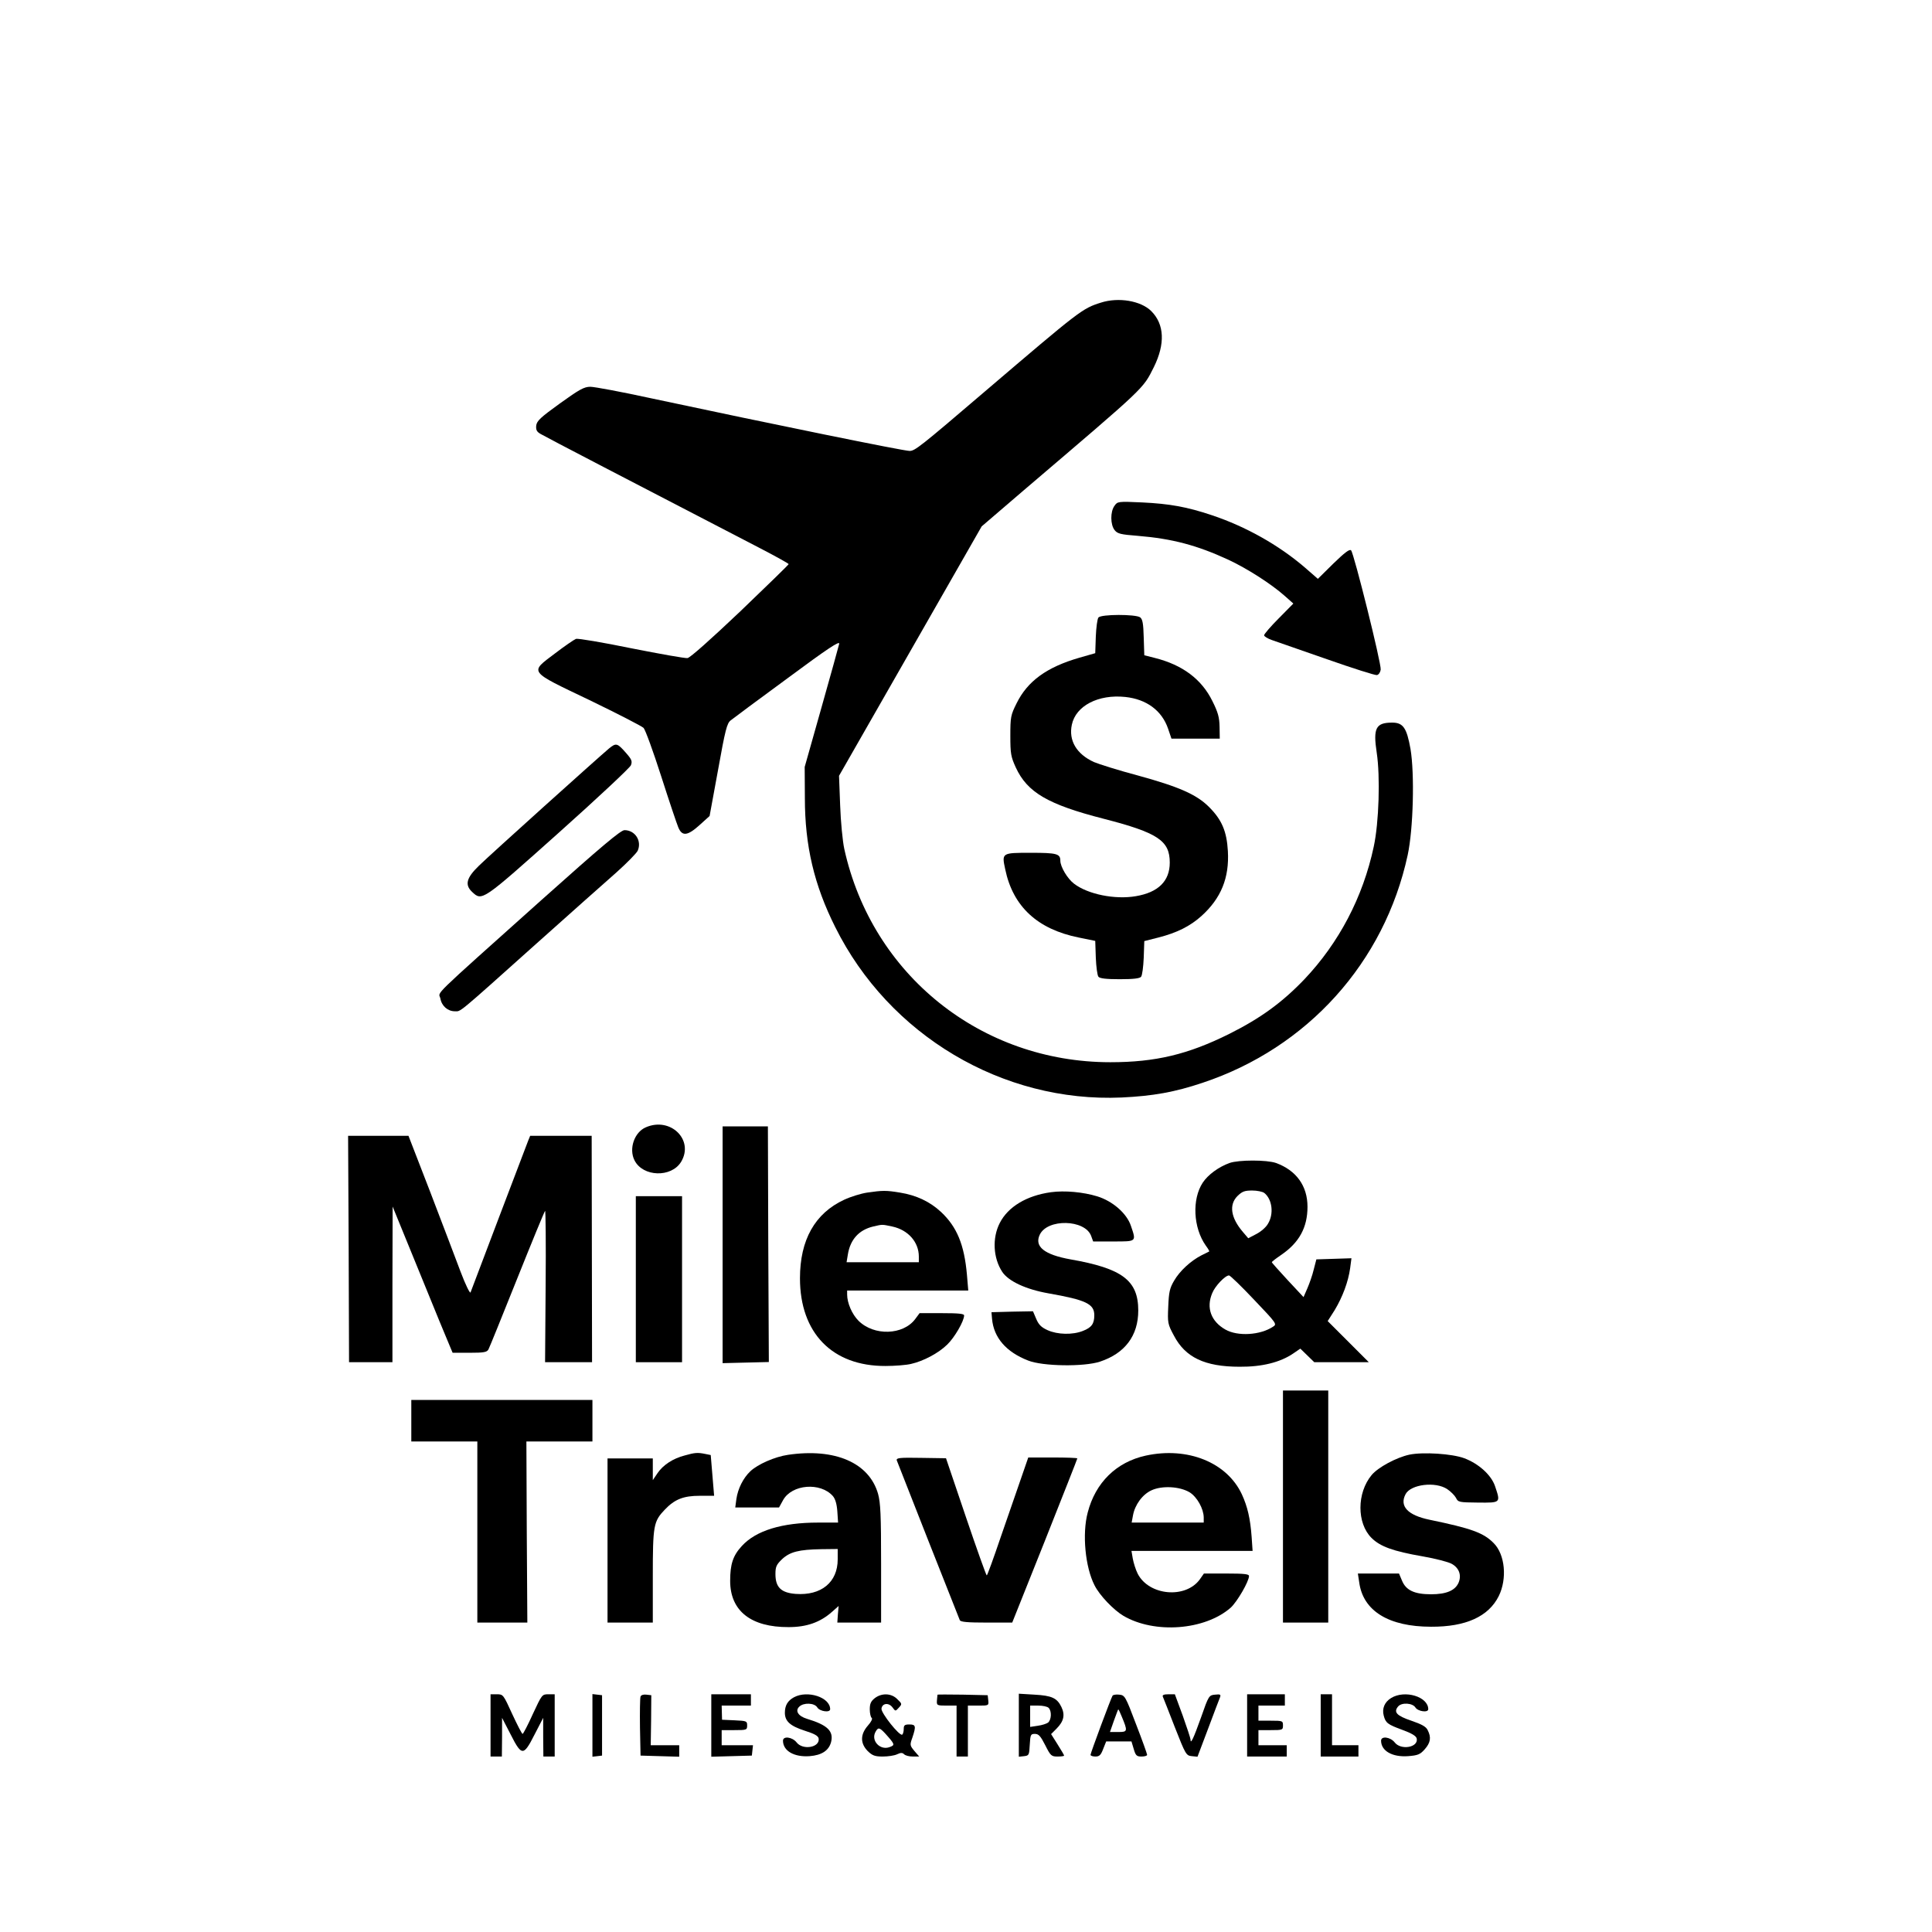
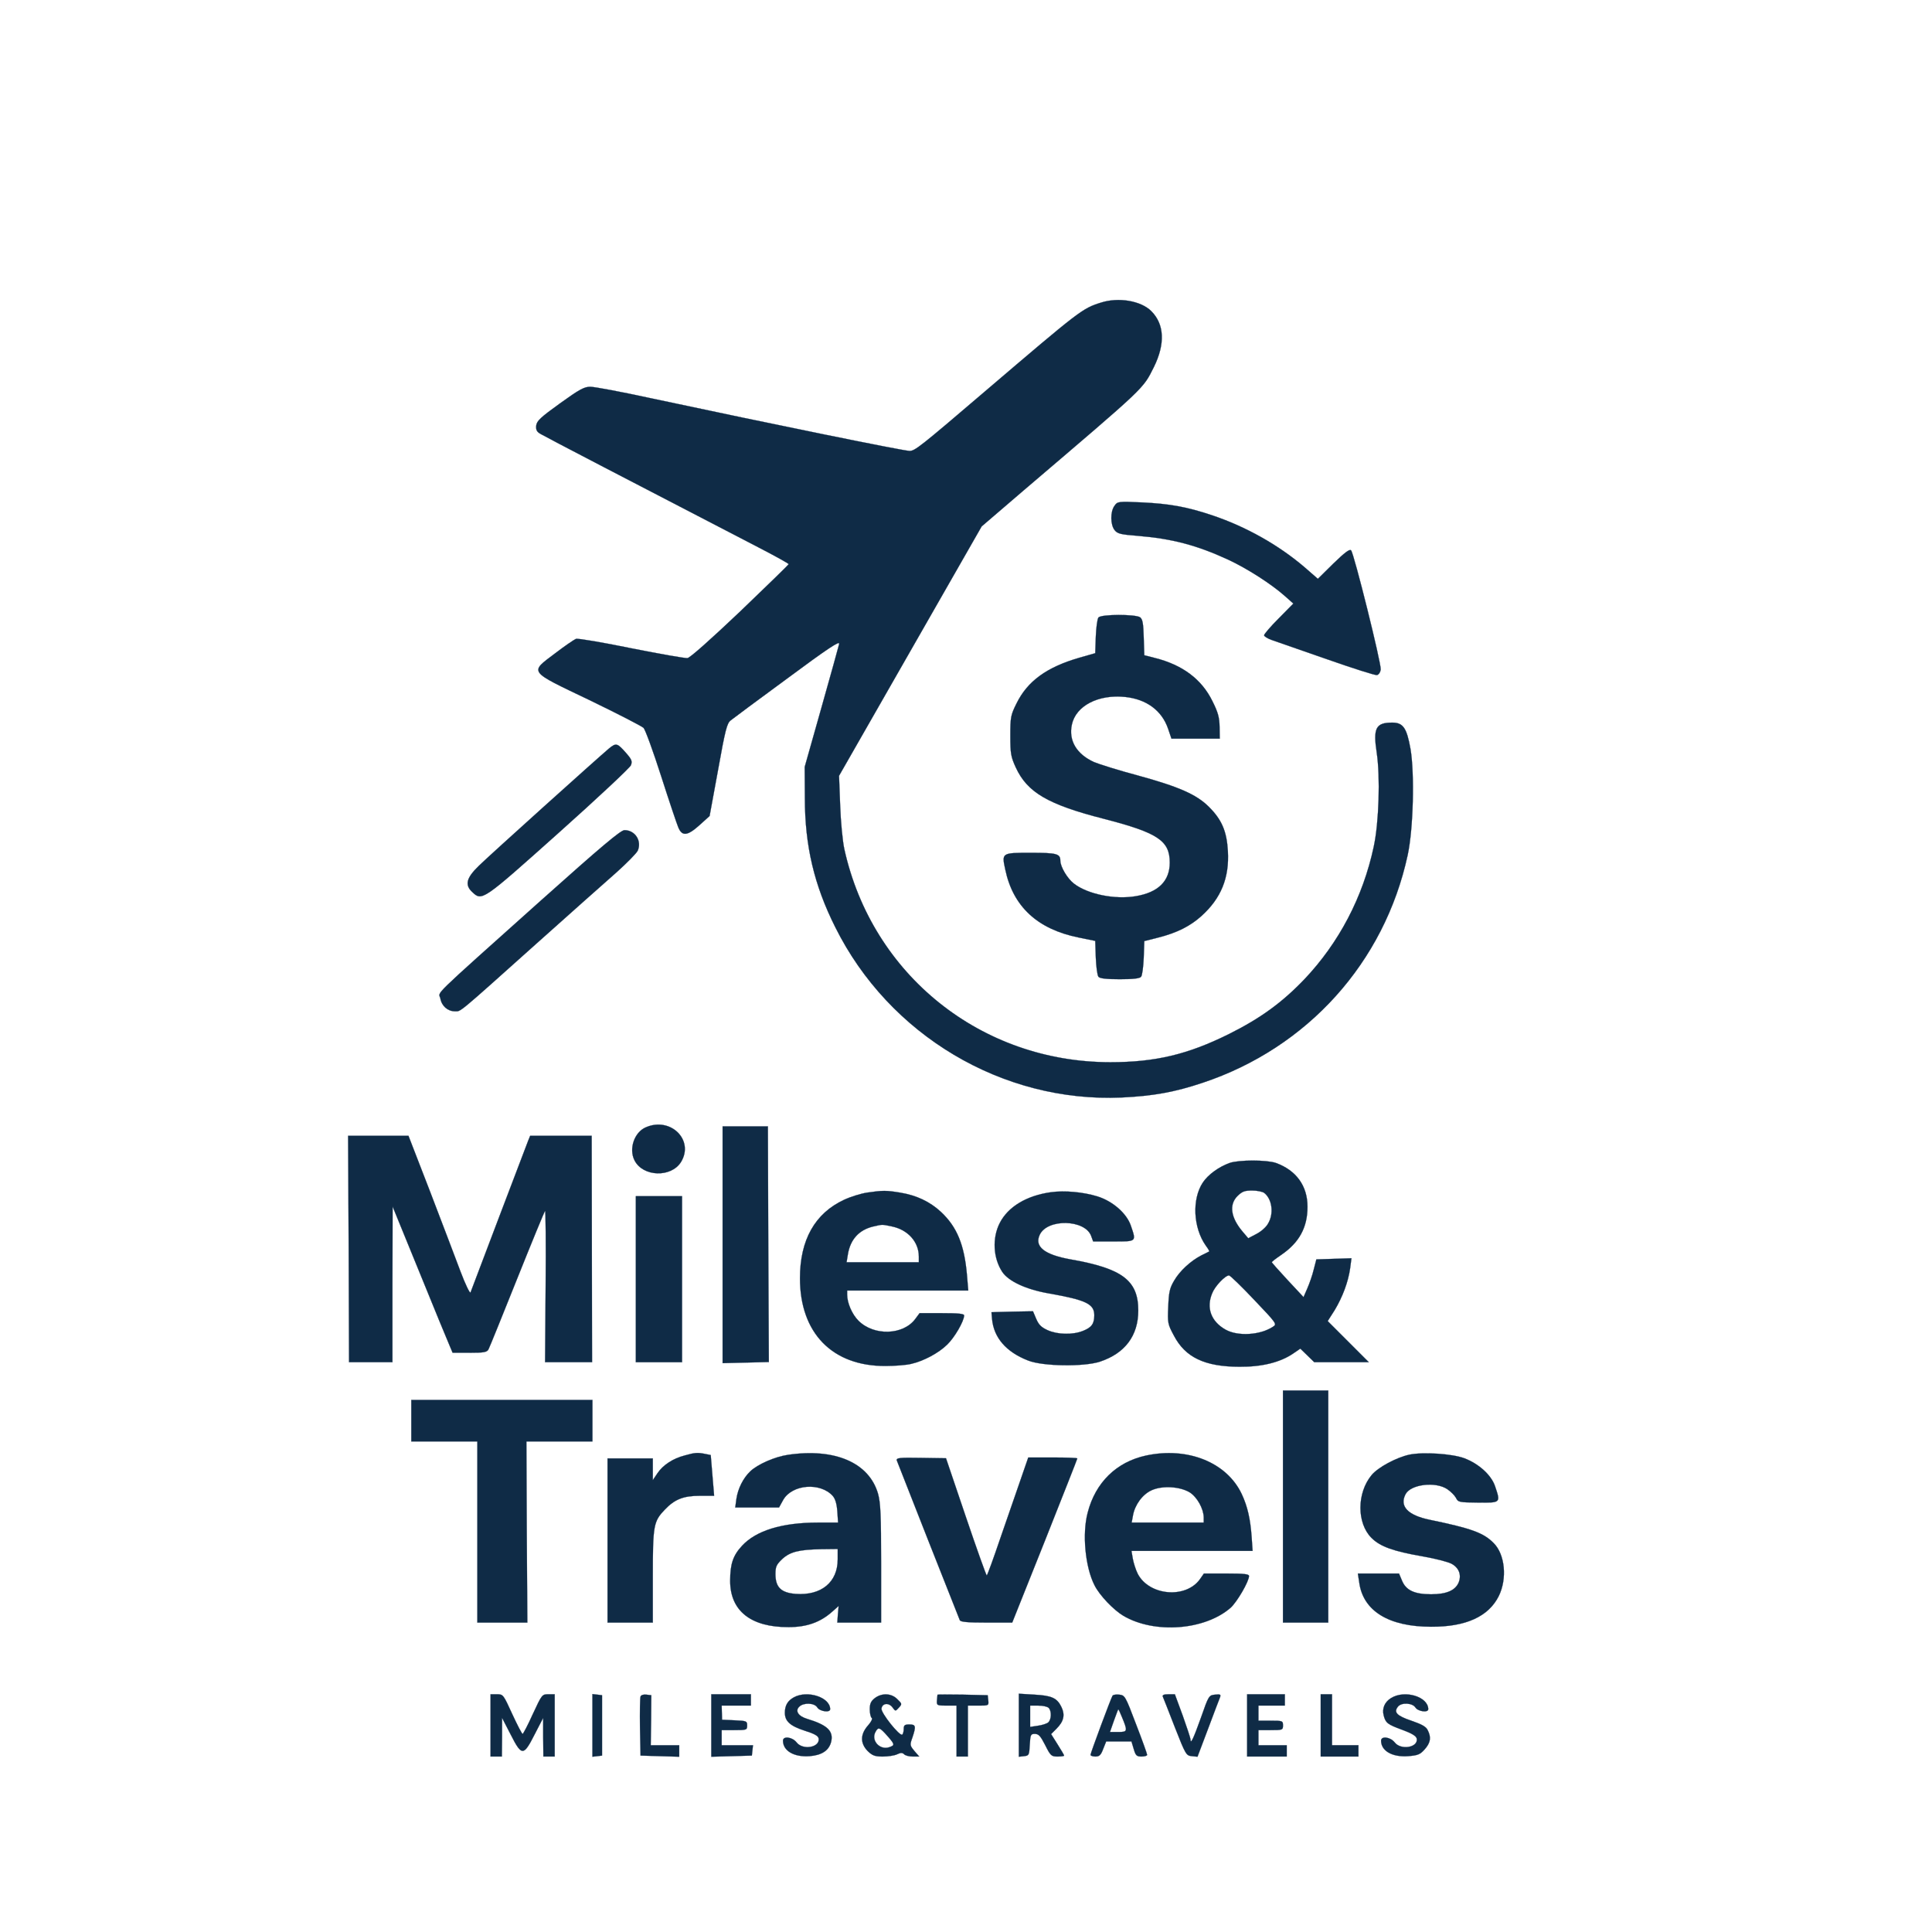
- <svg xmlns="http://www.w3.org/2000/svg" version="1.0" width="1024pt" height="1024pt" viewBox="0 0 1024 1024" preserveAspectRatio="xMidYMid meet">
-   <g transform="translate(0,1024) scale(0.1,-0.1)" fill="#000000" stroke="none">
+ <svg xmlns="http://www.w3.org/2000/svg" height="1024pt" preserveAspectRatio="xMidYMid meet" version="1.0" viewBox="0 0 1024 1024" width="1024pt">
+   <g fill="#0F2B46" stroke="#0F2B46" transform="translate(0,1024) scale(0.1,-0.1)">
    <path d="M5835 8636 c-99 -31 -111 -41 -615 -471 -345 -295 -371 -315 -399 -315 -32 0 -719 140 -1370 279 -156 34 -301 61 -322 61 -33 0 -58 -14 -161 -88 -104 -75 -123 -93 -126 -118 -2 -23 3 -33 25 -45 23 -14 481 -252 1166 -607 81 -42 147 -79 147 -82 0 -3 -115 -115 -256 -250 -157 -149 -266 -246 -280 -248 -12 -2 -146 22 -298 52 -151 31 -282 53 -293 50 -10 -4 -60 -38 -111 -77 -136 -103 -145 -91 183 -248 149 -72 277 -138 286 -147 9 -9 51 -124 93 -255 42 -131 83 -253 91 -272 20 -49 49 -46 114 13 l52 47 45 245 c38 212 47 247 67 262 12 10 147 110 301 223 213 158 277 200 274 183 -3 -13 -45 -165 -94 -338 l-89 -315 1 -165 c0 -252 49 -461 161 -684 285 -573 887 -931 1518 -903 166 8 280 28 429 78 556 185 964 638 1087 1207 30 139 37 431 15 562 -20 112 -39 140 -97 140 -87 0 -102 -29 -82 -160 19 -126 12 -369 -16 -498 -57 -267 -184 -509 -368 -703 -118 -123 -232 -206 -398 -289 -219 -109 -391 -150 -630 -150 -685 0 -1263 463 -1410 1130 -9 41 -19 145 -22 231 l-6 157 378 661 378 661 225 193 c652 556 628 533 688 652 60 122 56 226 -14 296 -55 55 -174 75 -267 45z" />
    <path d="M5907 7559 c-23 -31 -22 -101 1 -129 15 -19 32 -23 122 -30 183 -15 314 -50 479 -126 101 -47 229 -129 301 -193 l45 -40 -77 -78 c-43 -43 -78 -84 -78 -90 0 -6 19 -18 43 -26 23 -8 154 -54 290 -101 137 -48 256 -86 265 -84 10 2 18 15 20 29 4 31 -142 617 -157 632 -8 8 -33 -11 -94 -70 l-82 -81 -70 61 c-139 119 -312 216 -491 276 -134 45 -226 61 -370 68 -129 6 -131 5 -147 -18z" />
    <path d="M5822 6967 c-6 -7 -12 -53 -14 -101 l-3 -88 -84 -24 c-173 -50 -275 -124 -333 -242 -31 -62 -33 -73 -33 -172 0 -95 3 -111 29 -168 61 -132 170 -196 467 -272 287 -74 349 -116 349 -232 0 -98 -61 -158 -180 -178 -110 -19 -254 10 -327 66 -35 26 -73 90 -73 122 0 37 -19 42 -157 42 -154 0 -154 0 -135 -88 41 -197 171 -317 389 -361 l88 -18 3 -89 c2 -48 8 -94 14 -101 7 -9 41 -13 113 -13 72 0 106 4 113 13 6 7 12 53 14 101 l3 88 75 19 c98 25 168 60 228 114 104 94 148 202 140 344 -6 105 -32 166 -100 234 -66 66 -159 107 -378 167 -102 27 -206 60 -232 71 -92 42 -135 114 -117 198 21 100 140 162 283 147 113 -12 194 -72 227 -168 l18 -53 128 0 128 0 -1 62 c-1 51 -8 77 -38 137 -57 116 -158 192 -306 229 l-55 14 -3 94 c-2 74 -6 97 -19 107 -24 17 -207 17 -221 -1z" />
    <path d="M3228 6273 c-56 -47 -630 -563 -690 -622 -66 -64 -76 -101 -35 -139 52 -49 53 -48 457 313 206 184 379 346 384 359 8 21 4 31 -24 63 -48 55 -54 57 -92 26z" />
    <path d="M2869 5469 c-603 -540 -543 -482 -535 -521 7 -40 39 -68 77 -68 33 0 7 -22 428 355 179 160 371 331 427 380 56 50 107 102 114 116 23 52 -14 109 -70 109 -20 0 -121 -85 -441 -371z" />
    <path d="M3423 4265 c-61 -26 -91 -114 -60 -175 44 -88 195 -93 247 -8 70 116 -56 240 -187 183z" />
    <path d="M3830 3643 l0 -628 122 3 123 3 -3 625 -2 624 -120 0 -120 0 0 -627z" />
    <path d="M1848 3620 l2 -600 115 0 115 0 0 413 1 412 143 -350 c78 -192 150 -367 159 -387 l16 -38 90 0 c76 0 92 3 100 18 5 9 73 177 151 372 78 195 145 358 149 362 3 4 5 -175 3 -397 l-3 -405 124 0 125 0 -1 600 -1 600 -163 0 -163 0 -11 -27 c-13 -33 -297 -781 -305 -803 -3 -8 -27 41 -53 110 -26 69 -98 259 -161 423 l-115 297 -160 0 -160 0 3 -600z" />
    <path d="M6517 4076 c-58 -21 -114 -62 -142 -104 -58 -88 -51 -239 16 -334 12 -16 20 -30 18 -31 -2 -1 -21 -11 -42 -21 -56 -29 -114 -82 -144 -134 -23 -39 -28 -60 -31 -137 -4 -86 -3 -93 30 -154 60 -115 163 -165 348 -165 118 -1 215 23 284 70 l38 26 37 -36 37 -36 144 0 145 0 -109 109 -109 109 37 58 c42 70 72 150 82 222 l7 53 -93 -3 -93 -3 -14 -54 c-7 -30 -23 -75 -34 -100 l-20 -46 -84 90 c-46 50 -84 92 -84 95 0 3 22 20 50 39 95 65 139 145 139 255 0 111 -60 193 -167 232 -49 17 -197 17 -246 0z m184 -159 c42 -33 52 -111 19 -164 -10 -18 -38 -42 -62 -54 l-42 -22 -29 34 c-64 75 -74 144 -28 190 25 24 37 29 78 29 26 0 55 -6 64 -13z m-54 -566 c121 -127 122 -129 100 -143 -68 -45 -187 -52 -252 -15 -76 43 -103 115 -70 193 15 38 69 94 89 94 6 0 66 -58 133 -129z" />
    <path d="M4596 3919 c-33 -5 -88 -22 -122 -38 -155 -72 -234 -213 -234 -416 0 -290 171 -466 453 -465 51 0 112 5 136 11 66 15 145 57 191 102 39 37 90 125 90 155 0 9 -30 12 -118 12 l-118 0 -23 -31 c-64 -86 -219 -91 -301 -9 -34 34 -60 94 -60 139 l0 21 321 0 321 0 -7 83 c-14 160 -53 254 -137 333 -59 55 -131 89 -218 103 -73 12 -91 12 -174 0z m134 -180 c83 -18 140 -82 140 -159 l0 -30 -191 0 -192 0 7 42 c13 79 59 129 133 147 52 12 46 12 103 0z" />
    <path d="M5570 3921 c-129 -18 -227 -77 -271 -163 -41 -80 -35 -186 13 -259 33 -50 126 -93 245 -114 199 -35 243 -56 243 -116 0 -45 -14 -65 -60 -83 -55 -22 -135 -20 -188 4 -33 15 -47 29 -60 60 l-17 40 -110 -2 -110 -3 3 -35 c9 -100 75 -176 191 -221 77 -31 296 -34 381 -6 133 44 203 138 203 271 0 159 -84 223 -359 271 -139 25 -193 68 -163 131 41 86 239 81 272 -6 l11 -30 108 0 c123 0 121 -2 92 83 -22 66 -97 131 -178 156 -75 23 -173 32 -246 22z" />
    <path d="M3370 3460 l0 -440 123 0 122 0 0 440 0 440 -122 0 -123 0 0 -440z" />
    <path d="M6800 2255 l0 -615 120 0 120 0 0 615 0 615 -120 0 -120 0 0 -615z" />
    <path d="M2180 2710 l0 -110 175 0 175 0 0 -480 0 -480 133 0 132 0 -3 480 -2 480 175 0 175 0 0 110 0 110 -480 0 -480 0 0 -110z" />
    <path d="M3630 2526 c-63 -16 -116 -51 -145 -94 l-25 -37 0 58 0 57 -120 0 -120 0 0 -435 0 -435 120 0 120 0 0 245 c0 271 4 291 63 353 53 56 100 74 186 74 l76 0 -9 108 -9 108 -30 6 c-39 8 -54 7 -107 -8z" />
    <path d="M4176 2529 c-69 -10 -160 -50 -199 -87 -38 -36 -66 -92 -74 -147 l-6 -45 116 0 116 0 22 40 c47 83 197 95 263 21 13 -15 21 -41 24 -81 l4 -60 -106 0 c-191 0 -329 -42 -404 -124 -47 -51 -62 -96 -62 -185 0 -159 110 -246 310 -245 95 0 167 25 230 81 l35 31 -4 -44 -3 -44 116 0 116 0 0 312 c0 259 -3 322 -16 370 -47 165 -228 244 -478 207z m264 -554 c0 -121 -87 -193 -223 -183 -77 6 -107 35 -107 105 0 39 5 50 35 79 42 39 89 51 208 53 l87 1 0 -55z" />
    <path d="M6073 2525 c-156 -34 -267 -143 -308 -302 -30 -113 -13 -289 36 -385 27 -54 101 -131 153 -162 165 -97 432 -77 569 43 34 31 97 139 97 168 0 10 -26 13 -119 13 l-120 0 -21 -30 c-75 -105 -270 -88 -330 29 -11 22 -22 58 -26 80 l-7 41 321 0 321 0 -5 73 c-7 98 -22 162 -52 227 -79 169 -287 253 -509 205z m233 -195 c39 -25 73 -86 74 -132 l0 -28 -191 0 -191 0 7 38 c10 56 50 111 98 133 56 26 150 21 203 -11z" />
    <path d="M7470 2530 c-69 -15 -166 -67 -200 -108 -79 -95 -79 -255 -1 -333 46 -46 115 -71 271 -98 69 -12 138 -30 155 -40 39 -22 52 -60 36 -99 -18 -42 -65 -62 -146 -62 -88 0 -133 21 -154 72 l-16 38 -109 0 -109 0 7 -46 c20 -152 156 -236 381 -236 184 -1 305 54 359 163 45 92 33 220 -27 280 -54 55 -118 78 -340 124 -116 24 -161 72 -127 136 28 52 159 68 221 26 18 -12 39 -33 46 -46 11 -23 16 -24 117 -25 121 -1 120 -2 90 87 -20 59 -86 119 -163 148 -64 24 -218 34 -291 19z" />
    <path d="M4753 2500 c3 -8 78 -199 167 -425 89 -225 165 -416 167 -422 4 -10 42 -13 142 -13 l136 0 173 433 c94 237 172 434 172 437 0 3 -58 5 -130 5 l-130 0 -38 -110 c-21 -60 -70 -201 -108 -312 -38 -112 -71 -203 -74 -203 -3 0 -53 140 -111 311 l-105 310 -133 2 c-113 2 -131 0 -128 -13z" />
    <path d="M2600 1095 l0 -165 30 0 30 0 1 103 0 102 45 -87 c33 -66 49 -88 64 -88 15 0 31 22 64 88 l45 87 0 -102 1 -103 30 0 30 0 0 165 0 165 -34 0 c-33 0 -34 -2 -82 -105 -26 -58 -51 -105 -54 -105 -4 0 -28 47 -55 105 -47 103 -48 105 -81 105 l-34 0 0 -165z" />
    <path d="M3140 1095 l0 -166 26 3 25 3 0 160 0 160 -25 3 -26 3 0 -166z" />
    <path d="M3395 1248 c-3 -8 -4 -81 -3 -163 l3 -150 103 -3 102 -3 0 31 0 30 -75 0 -76 0 2 133 1 132 -26 3 c-15 2 -28 -2 -31 -10z" />
    <path d="M3770 1095 l0 -166 108 3 107 3 3 28 3 27 -83 0 -83 0 0 40 0 40 67 0 c66 0 68 1 68 25 0 23 -3 24 -66 27 l-67 3 -1 38 -1 37 78 0 77 0 0 30 0 30 -105 0 -105 0 0 -165z" />
    <path d="M4208 1244 c-33 -18 -48 -43 -48 -82 0 -45 28 -70 105 -95 51 -16 71 -27 74 -41 8 -48 -84 -64 -117 -21 -23 29 -72 35 -72 9 0 -54 59 -88 141 -82 65 5 102 30 114 75 14 58 -19 90 -128 123 -46 14 -64 42 -41 64 23 23 81 21 96 -4 13 -21 68 -29 68 -9 0 63 -120 102 -192 63z" />
    <path d="M4636 1239 c-20 -16 -26 -29 -26 -59 0 -21 5 -42 10 -45 6 -4 -2 -21 -20 -41 -41 -47 -41 -94 -1 -135 25 -24 38 -29 80 -29 27 0 62 5 76 12 19 9 28 9 37 0 7 -7 27 -12 46 -12 l34 0 -26 30 c-24 29 -24 32 -10 71 20 60 18 69 -16 69 -25 0 -30 -4 -30 -24 0 -14 -4 -27 -8 -30 -14 -9 -113 115 -110 138 4 29 38 33 58 7 16 -22 16 -22 34 -2 18 19 17 21 -8 45 -31 32 -83 34 -120 5z m55 -186 c53 -59 54 -62 24 -73 -50 -19 -100 34 -75 80 14 26 21 25 51 -7z" />
    <path d="M4969 1258 c0 -2 -2 -15 -3 -30 -2 -27 0 -28 51 -28 l53 0 0 -135 0 -135 30 0 30 0 0 135 0 135 56 0 c54 0 55 0 52 28 l-3 27 -132 3 c-73 1 -133 1 -134 0z" />
    <path d="M5400 1096 l0 -167 28 3 c26 3 27 6 30 61 3 53 5 57 27 57 20 0 30 -11 55 -60 28 -56 33 -60 65 -60 19 0 35 2 35 5 0 3 -16 30 -35 60 l-34 54 29 29 c38 38 46 72 26 114 -23 48 -51 61 -143 66 l-83 5 0 -167z m158 92 c17 -17 15 -63 -3 -78 -8 -6 -32 -14 -55 -17 l-40 -6 0 57 0 56 43 0 c24 0 48 -5 55 -12z" />
    <path d="M5897 1253 c-9 -14 -117 -305 -117 -314 0 -5 12 -9 26 -9 21 0 29 8 41 40 l16 40 67 0 67 0 12 -40 c10 -35 16 -40 41 -40 17 0 30 4 30 9 0 5 -26 78 -59 163 -56 148 -59 153 -89 156 -16 2 -32 -1 -35 -5z m48 -110 c33 -79 32 -83 -17 -83 l-45 0 21 60 c12 33 22 60 23 60 2 0 10 -17 18 -37z" />
    <path d="M6163 1248 c3 -7 32 -80 64 -163 57 -145 60 -150 90 -153 l30 -3 56 148 c30 81 59 156 63 166 6 16 2 18 -26 15 -32 -3 -34 -5 -74 -120 -40 -112 -56 -146 -56 -118 0 7 -19 64 -41 126 l-42 114 -34 0 c-24 0 -33 -4 -30 -12z" />
    <path d="M6610 1095 l0 -165 105 0 105 0 0 30 0 30 -75 0 -75 0 0 40 0 40 65 0 c63 0 65 1 65 25 0 24 -2 25 -65 25 l-65 0 0 40 0 40 70 0 70 0 0 30 0 30 -100 0 -100 0 0 -165z" />
    <path d="M7000 1095 l0 -165 100 0 100 0 0 30 0 30 -70 0 -70 0 0 135 0 135 -30 0 -30 0 0 -165z" />
    <path d="M7373 1240 c-34 -21 -49 -55 -39 -93 10 -39 21 -47 97 -75 52 -19 75 -33 78 -47 9 -47 -84 -63 -117 -20 -23 29 -72 35 -72 9 0 -54 59 -88 143 -82 52 4 64 9 88 36 31 35 36 63 16 102 -9 19 -32 31 -87 50 -77 26 -95 45 -70 75 19 23 77 19 92 -5 13 -21 68 -29 68 -9 0 66 -124 104 -197 59z" />
  </g>
</svg>
